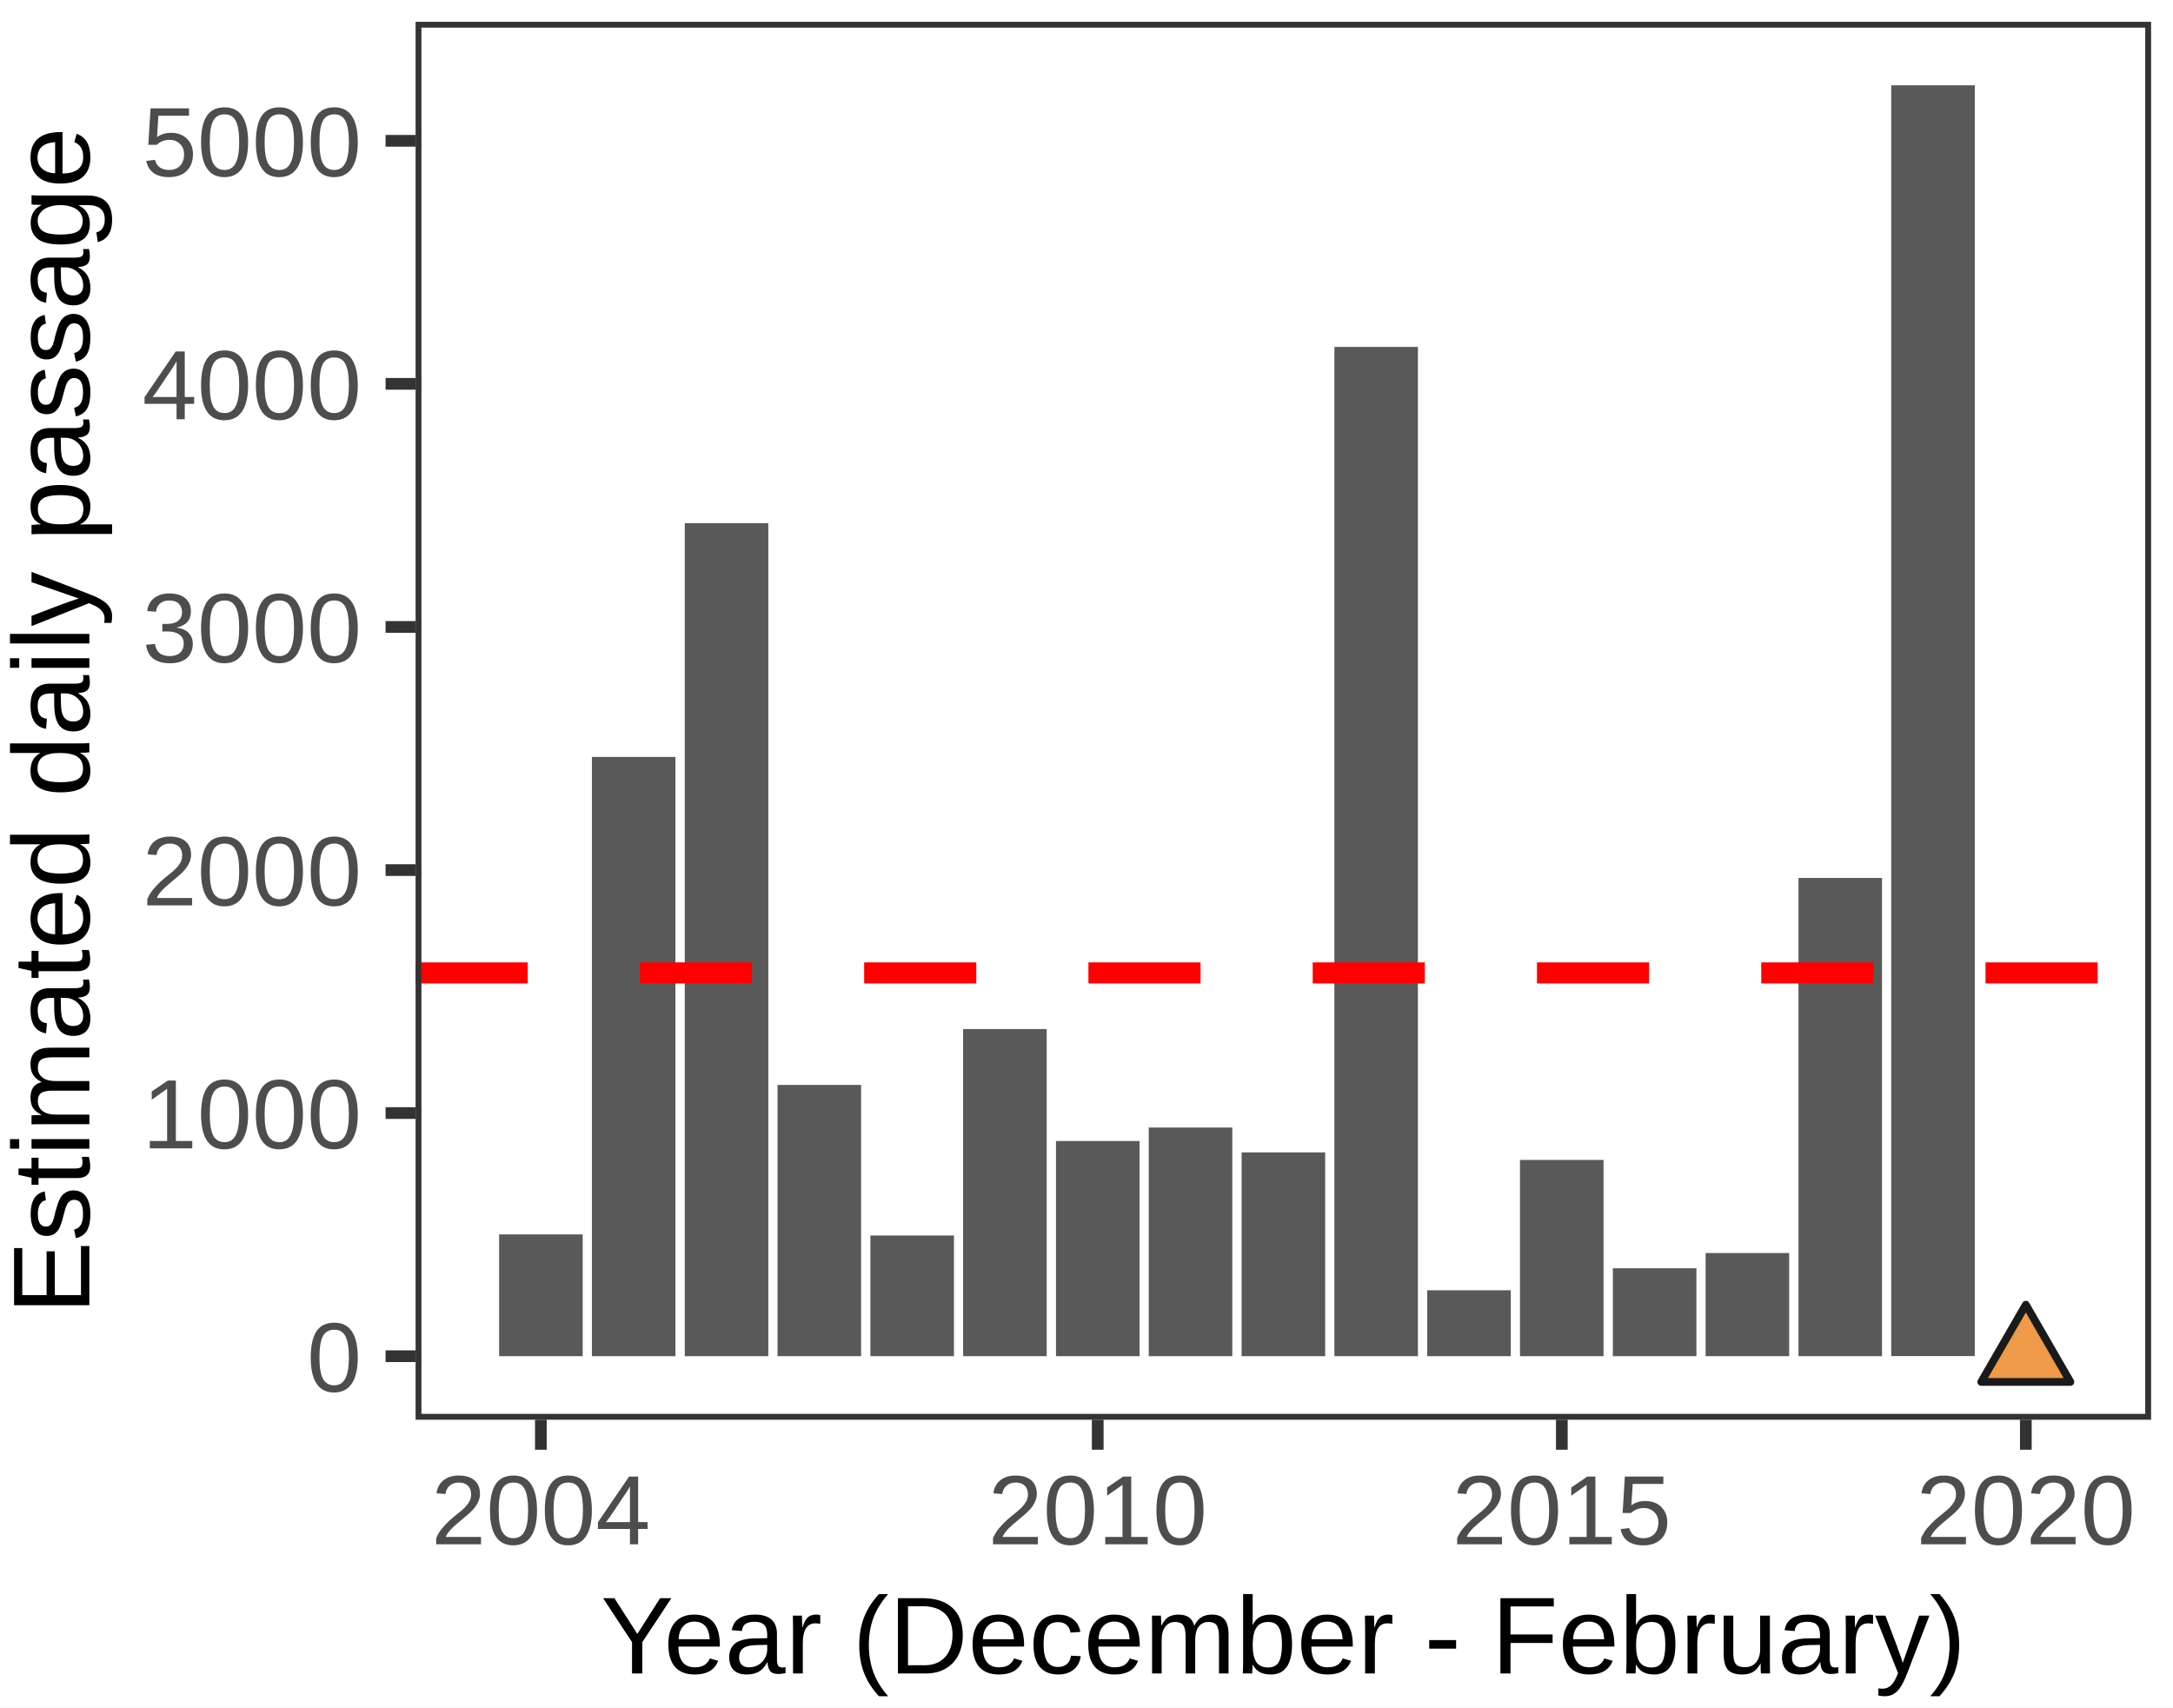
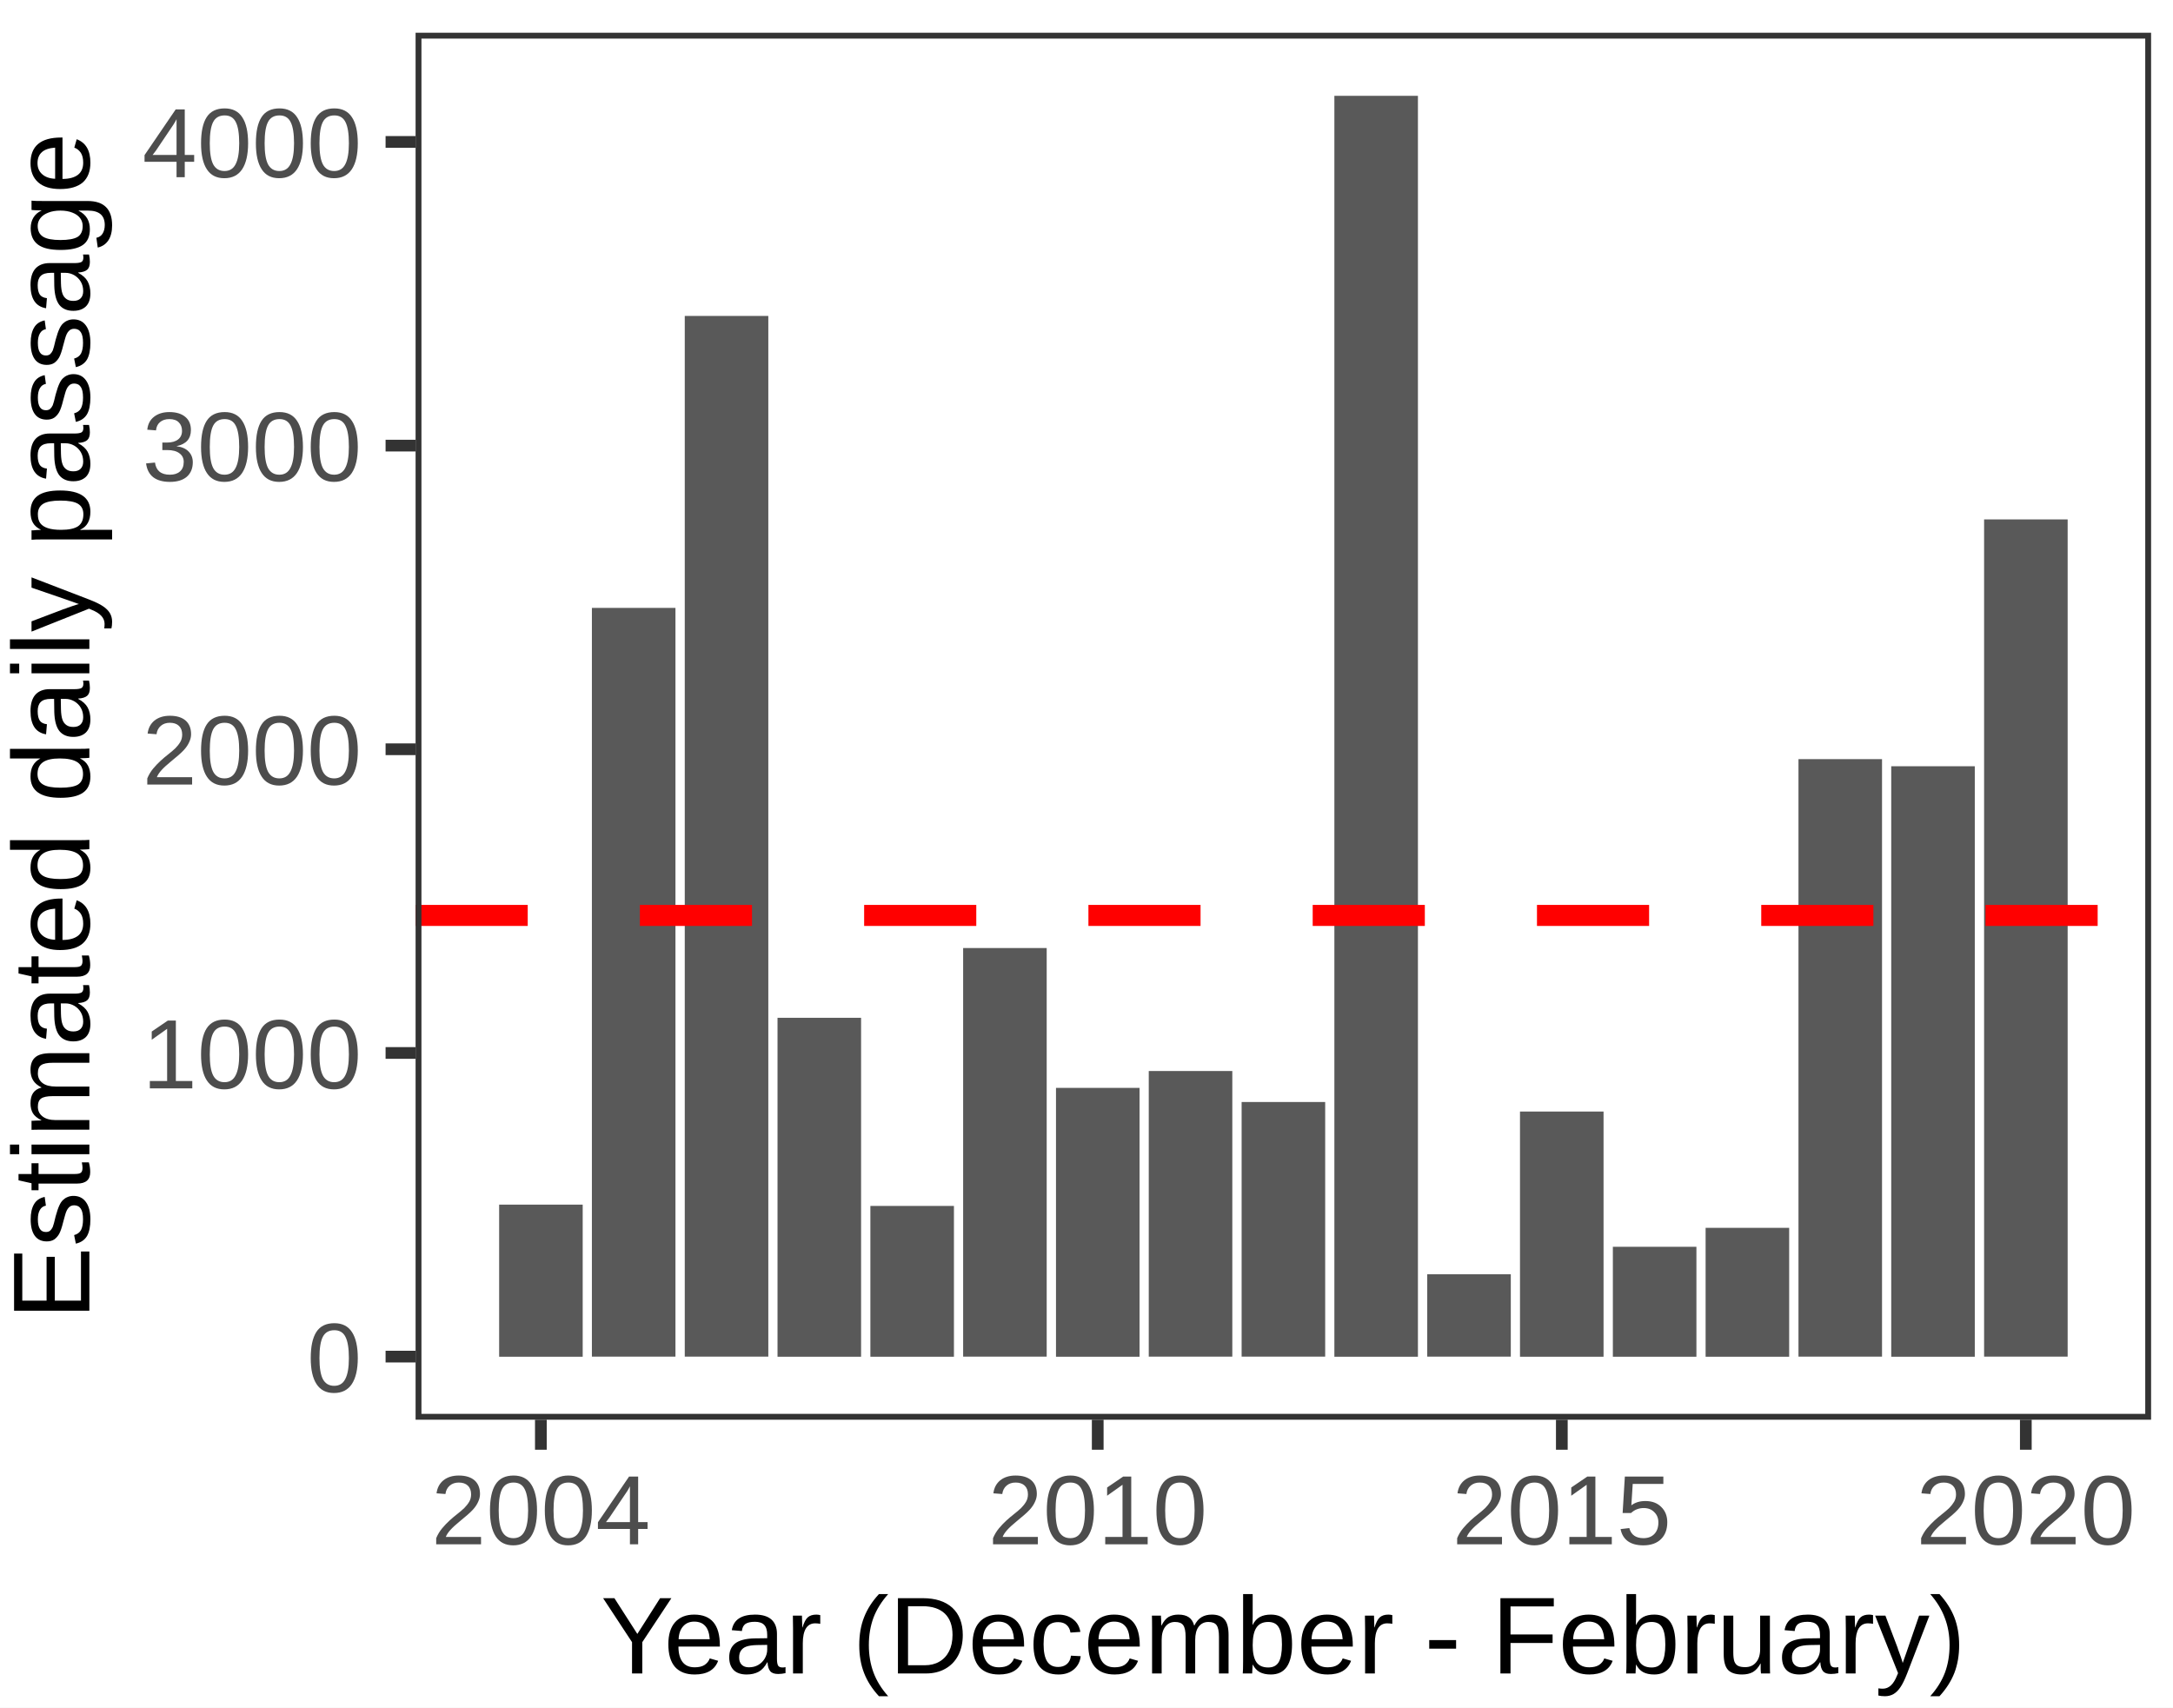
<svg xmlns="http://www.w3.org/2000/svg" class="svglite" width="198.43pt" height="155.91pt" viewBox="0 0 198.43 155.91">
  <defs>
    <style type="text/css">
    .svglite line, .svglite polyline, .svglite polygon, .svglite path, .svglite rect, .svglite circle {
      fill: none;
      stroke: #000000;
      stroke-linecap: round;
      stroke-linejoin: round;
      stroke-miterlimit: 10.00;
    }
  </style>
  </defs>
  <rect width="100%" height="100%" style="stroke: none; fill: #FFFFFF;" />
  <defs>
    <clipPath id="cpMC4wMHwxOTguNDN8MC4wMHwxNTUuOTE=">
      <rect x="0.00" y="0.00" width="198.43" height="155.91" />
    </clipPath>
  </defs>
  <g clip-path="url(#cpMC4wMHwxOTguNDN8MC4wMHwxNTUuOTE=)">
    <rect x="0.00" y="0.00" width="198.43" height="155.91" style="stroke-width: 1.07; stroke: #FFFFFF; fill: #FFFFFF;" />
  </g>
  <defs>
-     <clipPath id="cpMzcuOTV8MTk2LjQzfDEuOTl8MTI5LjY0">
-       <rect x="37.95" y="1.99" width="158.48" height="127.65" />
+     <clipPath id="cpMzcuOTV8MTk2LjQzfDIuOTl8MTI5LjY0">
+       <rect x="37.95" y="2.99" width="158.48" height="126.65" />
    </clipPath>
  </defs>
-   <g clip-path="url(#cpMzcuOTV8MTk2LjQzfDEuOTl8MTI5LjY0)">
-     <rect x="37.95" y="1.99" width="158.48" height="127.65" style="stroke-width: 1.07; stroke: none; fill: #FFFFFF;" />
-     <rect x="45.58" y="112.72" width="7.63" height="11.12" style="stroke-width: 1.07; stroke: none; stroke-linecap: square; stroke-linejoin: miter; fill: #595959;" />
-     <rect x="54.05" y="69.12" width="7.63" height="54.72" style="stroke-width: 1.07; stroke: none; stroke-linecap: square; stroke-linejoin: miter; fill: #595959;" />
-     <rect x="62.53" y="47.77" width="7.63" height="76.07" style="stroke-width: 1.07; stroke: none; stroke-linecap: square; stroke-linejoin: miter; fill: #595959;" />
-     <rect x="71.00" y="99.07" width="7.63" height="24.77" style="stroke-width: 1.07; stroke: none; stroke-linecap: square; stroke-linejoin: miter; fill: #595959;" />
-     <rect x="79.48" y="112.82" width="7.63" height="11.02" style="stroke-width: 1.07; stroke: none; stroke-linecap: square; stroke-linejoin: miter; fill: #595959;" />
-     <rect x="87.95" y="93.97" width="7.63" height="29.87" style="stroke-width: 1.07; stroke: none; stroke-linecap: square; stroke-linejoin: miter; fill: #595959;" />
-     <rect x="96.43" y="104.19" width="7.63" height="19.65" style="stroke-width: 1.07; stroke: none; stroke-linecap: square; stroke-linejoin: miter; fill: #595959;" />
-     <rect x="104.90" y="102.96" width="7.63" height="20.88" style="stroke-width: 1.07; stroke: none; stroke-linecap: square; stroke-linejoin: miter; fill: #595959;" />
-     <rect x="113.38" y="105.23" width="7.63" height="18.61" style="stroke-width: 1.07; stroke: none; stroke-linecap: square; stroke-linejoin: miter; fill: #595959;" />
-     <rect x="121.85" y="31.68" width="7.63" height="92.16" style="stroke-width: 1.07; stroke: none; stroke-linecap: square; stroke-linejoin: miter; fill: #595959;" />
-     <rect x="130.33" y="117.82" width="7.63" height="6.02" style="stroke-width: 1.07; stroke: none; stroke-linecap: square; stroke-linejoin: miter; fill: #595959;" />
-     <rect x="138.80" y="105.92" width="7.63" height="17.92" style="stroke-width: 1.07; stroke: none; stroke-linecap: square; stroke-linejoin: miter; fill: #595959;" />
-     <rect x="147.28" y="115.81" width="7.63" height="8.03" style="stroke-width: 1.07; stroke: none; stroke-linecap: square; stroke-linejoin: miter; fill: #595959;" />
-     <rect x="155.75" y="114.42" width="7.63" height="9.42" style="stroke-width: 1.07; stroke: none; stroke-linecap: square; stroke-linejoin: miter; fill: #595959;" />
-     <rect x="164.23" y="80.17" width="7.63" height="43.67" style="stroke-width: 1.07; stroke: none; stroke-linecap: square; stroke-linejoin: miter; fill: #595959;" />
-     <rect x="172.70" y="7.79" width="7.63" height="116.04" style="stroke-width: 1.07; stroke: none; stroke-linecap: square; stroke-linejoin: miter; fill: #595959;" />
-     <polygon points="184.99,119.14 189.06,126.19 180.92,126.19 " style="stroke-width: 0.71; stroke: #1A1A1A; fill: #EE9A49;" />
-     <line x1="37.95" y1="88.84" x2="196.43" y2="88.84" style="stroke-width: 1.92; stroke: #FF0000; stroke-dasharray: 10.24,10.24; stroke-linecap: butt;" />
-     <rect x="37.95" y="1.99" width="158.48" height="127.65" style="stroke-width: 1.07; stroke: #333333;" />
+   <g clip-path="url(#cpMzcuOTV8MTk2LjQzfDIuOTl8MTI5LjY0)">
+     <rect x="37.95" y="2.99" width="158.48" height="126.65" style="stroke-width: 1.07; stroke: none; fill: #FFFFFF;" />
+     <rect x="45.58" y="110.00" width="7.63" height="13.89" style="stroke-width: 1.07; stroke: none; stroke-linecap: square; stroke-linejoin: miter; fill: #595959;" />
+     <rect x="54.05" y="55.51" width="7.63" height="68.37" style="stroke-width: 1.07; stroke: none; stroke-linecap: square; stroke-linejoin: miter; fill: #595959;" />
+     <rect x="62.53" y="28.85" width="7.63" height="95.03" style="stroke-width: 1.07; stroke: none; stroke-linecap: square; stroke-linejoin: miter; fill: #595959;" />
+     <rect x="71.00" y="92.94" width="7.63" height="30.95" style="stroke-width: 1.07; stroke: none; stroke-linecap: square; stroke-linejoin: miter; fill: #595959;" />
+     <rect x="79.48" y="110.12" width="7.63" height="13.77" style="stroke-width: 1.07; stroke: none; stroke-linecap: square; stroke-linejoin: miter; fill: #595959;" />
+     <rect x="87.95" y="86.57" width="7.63" height="37.31" style="stroke-width: 1.07; stroke: none; stroke-linecap: square; stroke-linejoin: miter; fill: #595959;" />
+     <rect x="96.43" y="99.34" width="7.63" height="24.55" style="stroke-width: 1.07; stroke: none; stroke-linecap: square; stroke-linejoin: miter; fill: #595959;" />
+     <rect x="104.90" y="97.80" width="7.63" height="26.08" style="stroke-width: 1.07; stroke: none; stroke-linecap: square; stroke-linejoin: miter; fill: #595959;" />
+     <rect x="113.38" y="100.63" width="7.63" height="23.25" style="stroke-width: 1.07; stroke: none; stroke-linecap: square; stroke-linejoin: miter; fill: #595959;" />
+     <rect x="121.85" y="8.75" width="7.63" height="115.14" style="stroke-width: 1.07; stroke: none; stroke-linecap: square; stroke-linejoin: miter; fill: #595959;" />
+     <rect x="130.33" y="116.36" width="7.63" height="7.52" style="stroke-width: 1.07; stroke: none; stroke-linecap: square; stroke-linejoin: miter; fill: #595959;" />
+     <rect x="138.80" y="101.50" width="7.63" height="22.39" style="stroke-width: 1.07; stroke: none; stroke-linecap: square; stroke-linejoin: miter; fill: #595959;" />
+     <rect x="147.28" y="113.85" width="7.63" height="10.04" style="stroke-width: 1.07; stroke: none; stroke-linecap: square; stroke-linejoin: miter; fill: #595959;" />
+     <rect x="155.75" y="112.12" width="7.63" height="11.77" style="stroke-width: 1.07; stroke: none; stroke-linecap: square; stroke-linejoin: miter; fill: #595959;" />
+     <rect x="164.23" y="69.32" width="7.63" height="54.56" style="stroke-width: 1.07; stroke: none; stroke-linecap: square; stroke-linejoin: miter; fill: #595959;" />
+     <rect x="172.70" y="69.97" width="7.63" height="53.92" style="stroke-width: 1.07; stroke: none; stroke-linecap: square; stroke-linejoin: miter; fill: #595959;" />
+     <rect x="181.18" y="47.43" width="7.63" height="76.45" style="stroke-width: 1.07; stroke: none; stroke-linecap: square; stroke-linejoin: miter; fill: #595959;" />
+     <line x1="37.95" y1="83.59" x2="196.43" y2="83.59" style="stroke-width: 1.92; stroke: #FF0000; stroke-dasharray: 10.24,10.24; stroke-linecap: butt;" />
+     <rect x="37.95" y="2.99" width="158.48" height="126.65" style="stroke-width: 1.07; stroke: #333333;" />
  </g>
  <g clip-path="url(#cpMC4wMHwxOTguNDN8MC4wMHwxNTUuOTE=)">
-     <text x="33.02" y="127.06" text-anchor="end" style="font-size: 9.00px; fill: #4D4D4D; font-family: Arial;" textLength="5.00px" lengthAdjust="spacingAndGlyphs">0</text>
-     <text x="33.02" y="104.86" text-anchor="end" style="font-size: 9.00px; fill: #4D4D4D; font-family: Arial;" textLength="20.02px" lengthAdjust="spacingAndGlyphs">1000</text>
-     <text x="33.02" y="82.67" text-anchor="end" style="font-size: 9.00px; fill: #4D4D4D; font-family: Arial;" textLength="20.02px" lengthAdjust="spacingAndGlyphs">2000</text>
-     <text x="33.02" y="60.47" text-anchor="end" style="font-size: 9.00px; fill: #4D4D4D; font-family: Arial;" textLength="20.02px" lengthAdjust="spacingAndGlyphs">3000</text>
-     <text x="33.02" y="38.28" text-anchor="end" style="font-size: 9.00px; fill: #4D4D4D; font-family: Arial;" textLength="20.02px" lengthAdjust="spacingAndGlyphs">4000</text>
-     <text x="33.02" y="16.08" text-anchor="end" style="font-size: 9.00px; fill: #4D4D4D; font-family: Arial;" textLength="20.02px" lengthAdjust="spacingAndGlyphs">5000</text>
-     <polyline points="35.21,123.84 37.95,123.84 " style="stroke-width: 1.07; stroke: #333333; stroke-linecap: butt;" />
-     <polyline points="35.21,101.64 37.95,101.64 " style="stroke-width: 1.07; stroke: #333333; stroke-linecap: butt;" />
-     <polyline points="35.21,79.45 37.95,79.45 " style="stroke-width: 1.07; stroke: #333333; stroke-linecap: butt;" />
-     <polyline points="35.21,57.25 37.95,57.25 " style="stroke-width: 1.07; stroke: #333333; stroke-linecap: butt;" />
-     <polyline points="35.21,35.05 37.95,35.05 " style="stroke-width: 1.07; stroke: #333333; stroke-linecap: butt;" />
-     <polyline points="35.21,12.86 37.95,12.86 " style="stroke-width: 1.07; stroke: #333333; stroke-linecap: butt;" />
+     <text x="33.02" y="127.11" text-anchor="end" style="font-size: 9.00px; fill: #4D4D4D; font-family: Arial;" textLength="5.00px" lengthAdjust="spacingAndGlyphs">0</text>
+     <text x="33.02" y="99.38" text-anchor="end" style="font-size: 9.00px; fill: #4D4D4D; font-family: Arial;" textLength="20.02px" lengthAdjust="spacingAndGlyphs">1000</text>
+     <text x="33.02" y="71.64" text-anchor="end" style="font-size: 9.00px; fill: #4D4D4D; font-family: Arial;" textLength="20.02px" lengthAdjust="spacingAndGlyphs">2000</text>
+     <text x="33.02" y="43.91" text-anchor="end" style="font-size: 9.00px; fill: #4D4D4D; font-family: Arial;" textLength="20.02px" lengthAdjust="spacingAndGlyphs">3000</text>
+     <text x="33.02" y="16.18" text-anchor="end" style="font-size: 9.00px; fill: #4D4D4D; font-family: Arial;" textLength="20.02px" lengthAdjust="spacingAndGlyphs">4000</text>
+     <polyline points="35.21,123.88 37.95,123.88 " style="stroke-width: 1.07; stroke: #333333; stroke-linecap: butt;" />
+     <polyline points="35.21,96.15 37.95,96.15 " style="stroke-width: 1.07; stroke: #333333; stroke-linecap: butt;" />
+     <polyline points="35.21,68.42 37.95,68.42 " style="stroke-width: 1.07; stroke: #333333; stroke-linecap: butt;" />
+     <polyline points="35.21,40.69 37.95,40.69 " style="stroke-width: 1.07; stroke: #333333; stroke-linecap: butt;" />
+     <polyline points="35.21,12.96 37.95,12.96 " style="stroke-width: 1.07; stroke: #333333; stroke-linecap: butt;" />
    <polyline points="49.39,132.38 49.39,129.64 " style="stroke-width: 1.07; stroke: #333333; stroke-linecap: butt;" />
    <polyline points="100.24,132.38 100.24,129.64 " style="stroke-width: 1.07; stroke: #333333; stroke-linecap: butt;" />
    <polyline points="142.62,132.38 142.62,129.64 " style="stroke-width: 1.07; stroke: #333333; stroke-linecap: butt;" />
    <polyline points="184.99,132.38 184.99,129.64 " style="stroke-width: 1.07; stroke: #333333; stroke-linecap: butt;" />
    <text x="49.39" y="141.02" text-anchor="middle" style="font-size: 9.00px; fill: #4D4D4D; font-family: Arial;" textLength="20.02px" lengthAdjust="spacingAndGlyphs">2004</text>
    <text x="100.24" y="141.02" text-anchor="middle" style="font-size: 9.00px; fill: #4D4D4D; font-family: Arial;" textLength="20.02px" lengthAdjust="spacingAndGlyphs">2010</text>
    <text x="142.62" y="141.02" text-anchor="middle" style="font-size: 9.00px; fill: #4D4D4D; font-family: Arial;" textLength="20.02px" lengthAdjust="spacingAndGlyphs">2015</text>
    <text x="184.99" y="141.02" text-anchor="middle" style="font-size: 9.00px; fill: #4D4D4D; font-family: Arial;" textLength="20.02px" lengthAdjust="spacingAndGlyphs">2020</text>
    <text x="117.19" y="152.81" text-anchor="middle" style="font-size: 10.00px; font-family: Arial;" textLength="124.75px" lengthAdjust="spacingAndGlyphs">Year (December - February)</text>
-     <text transform="translate(8.16,65.82) rotate(-90)" text-anchor="middle" style="font-size: 10.00px; font-family: Arial;" textLength="108.46px" lengthAdjust="spacingAndGlyphs">Estimated daily passage</text>
+     <text transform="translate(8.16,66.32) rotate(-90)" text-anchor="middle" style="font-size: 10.00px; font-family: Arial;" textLength="108.46px" lengthAdjust="spacingAndGlyphs">Estimated daily passage</text>
  </g>
</svg>
